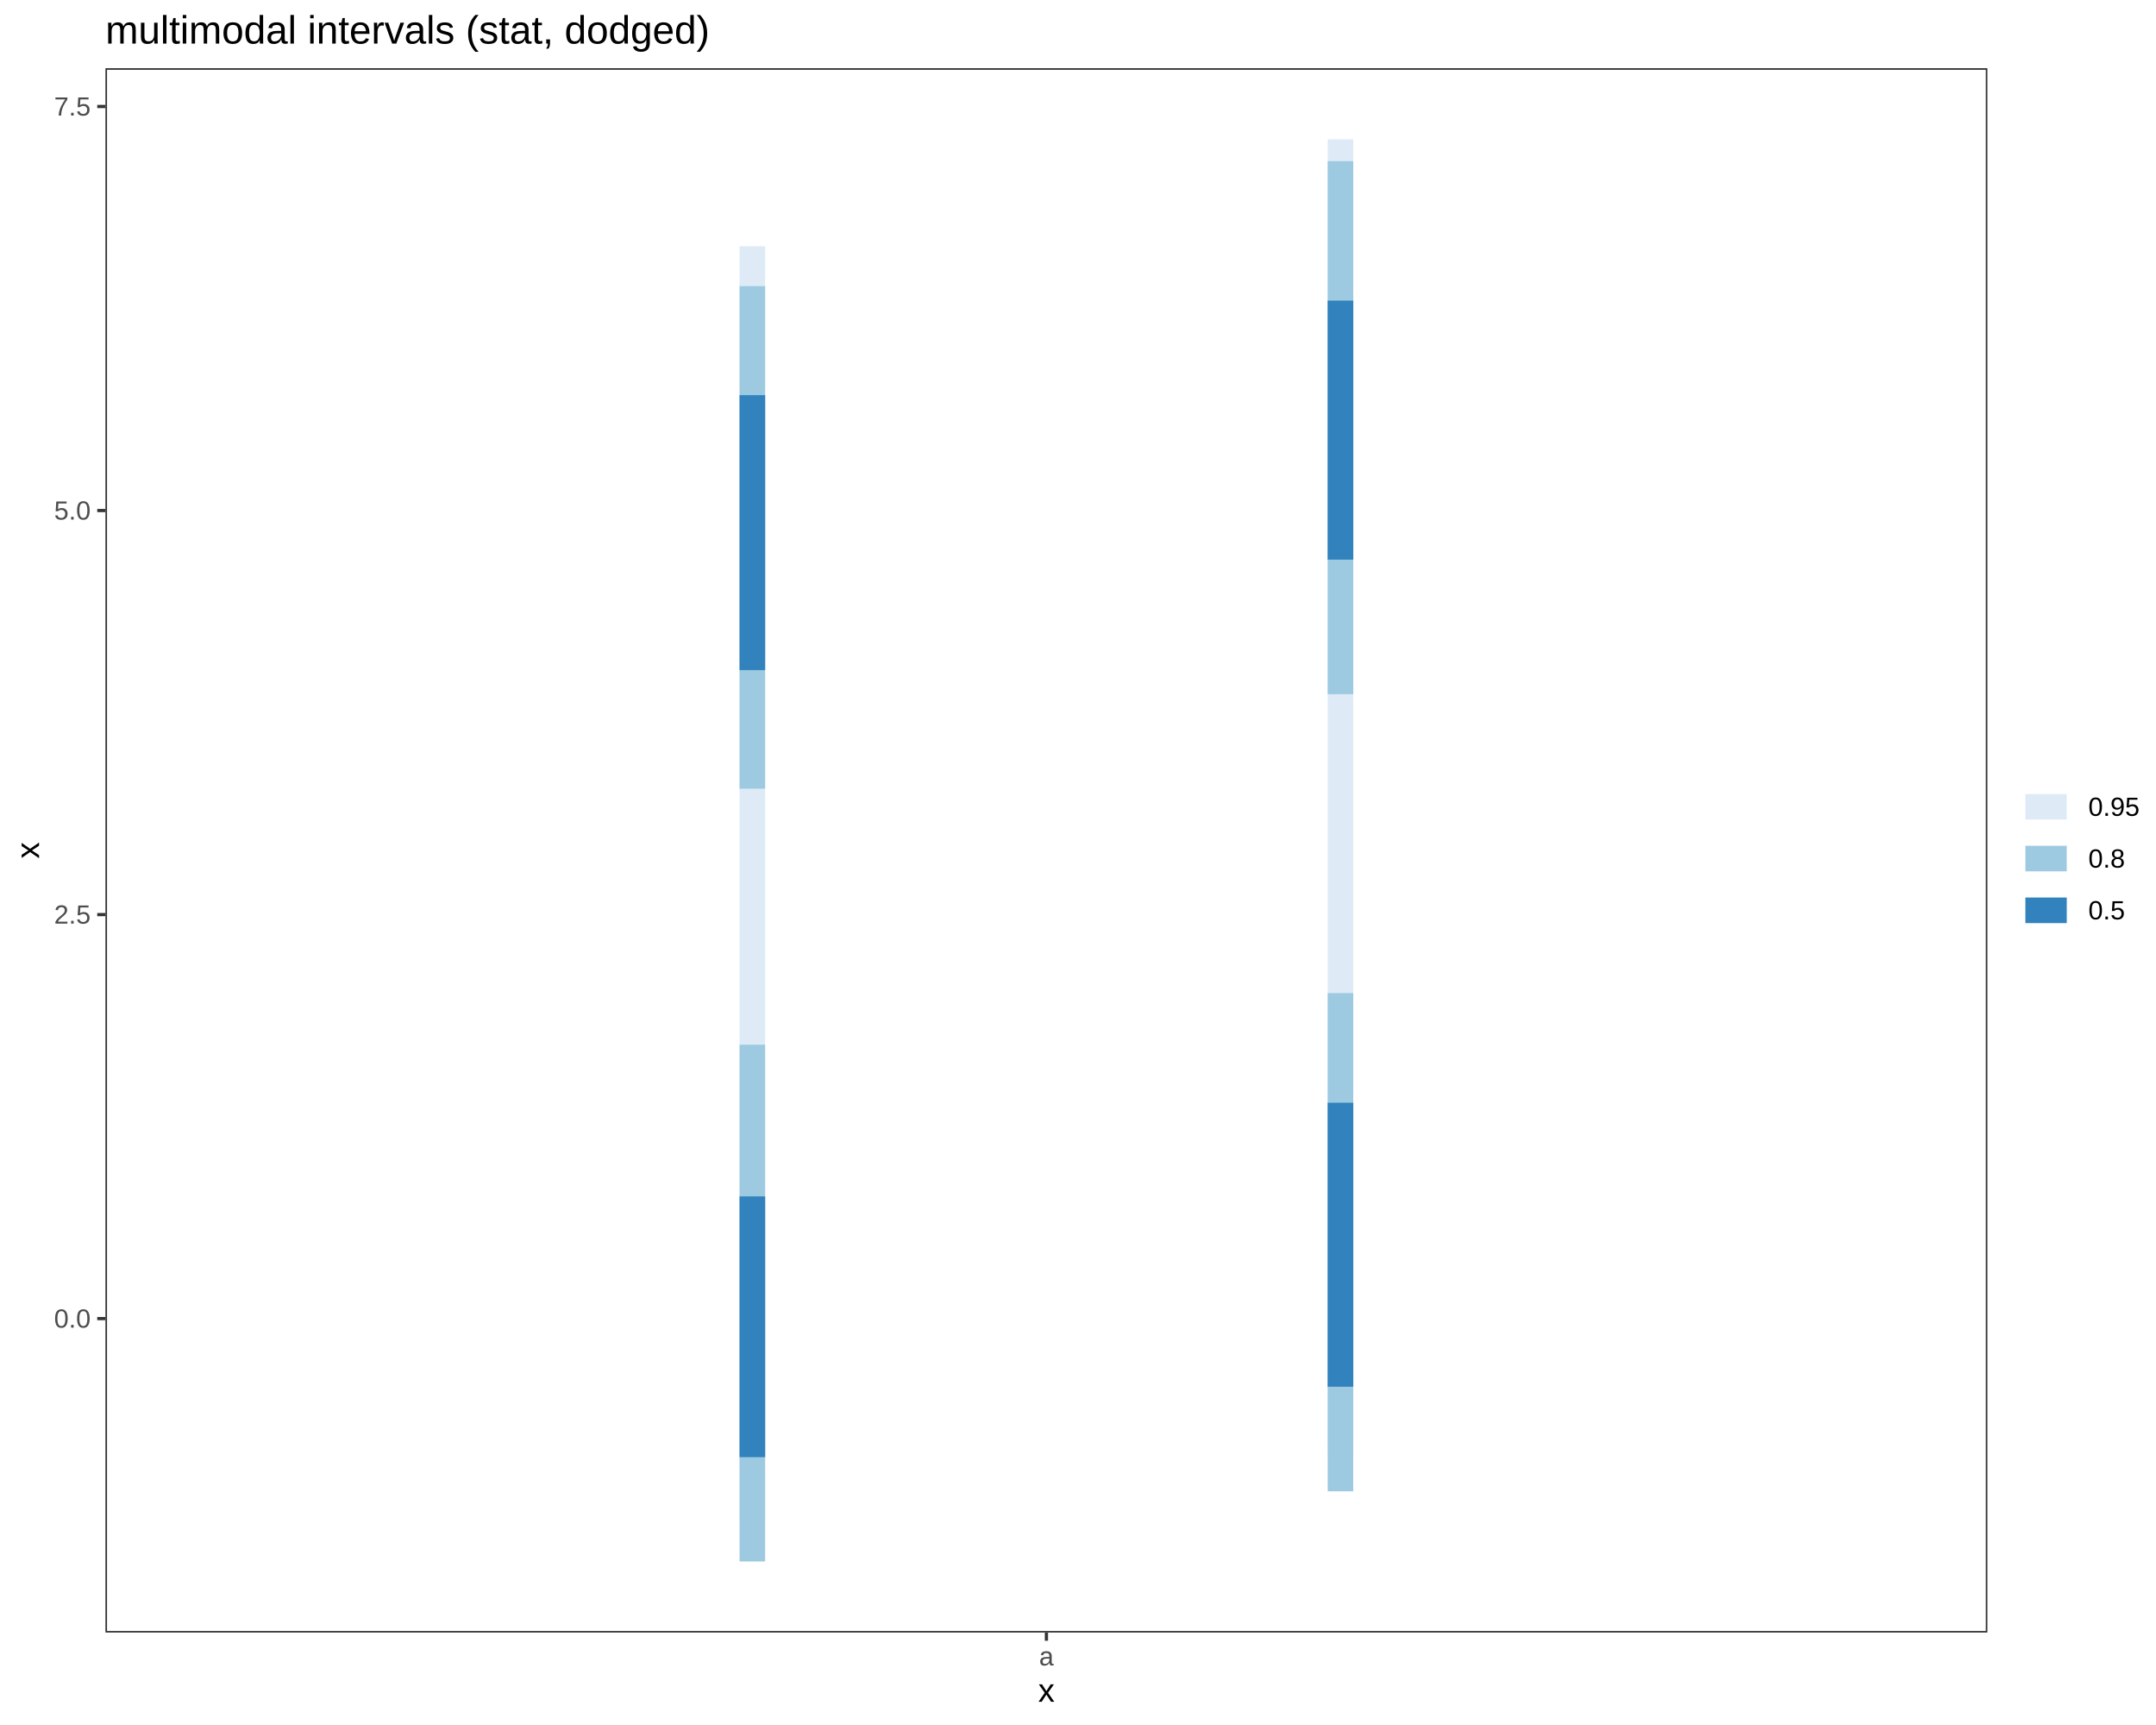
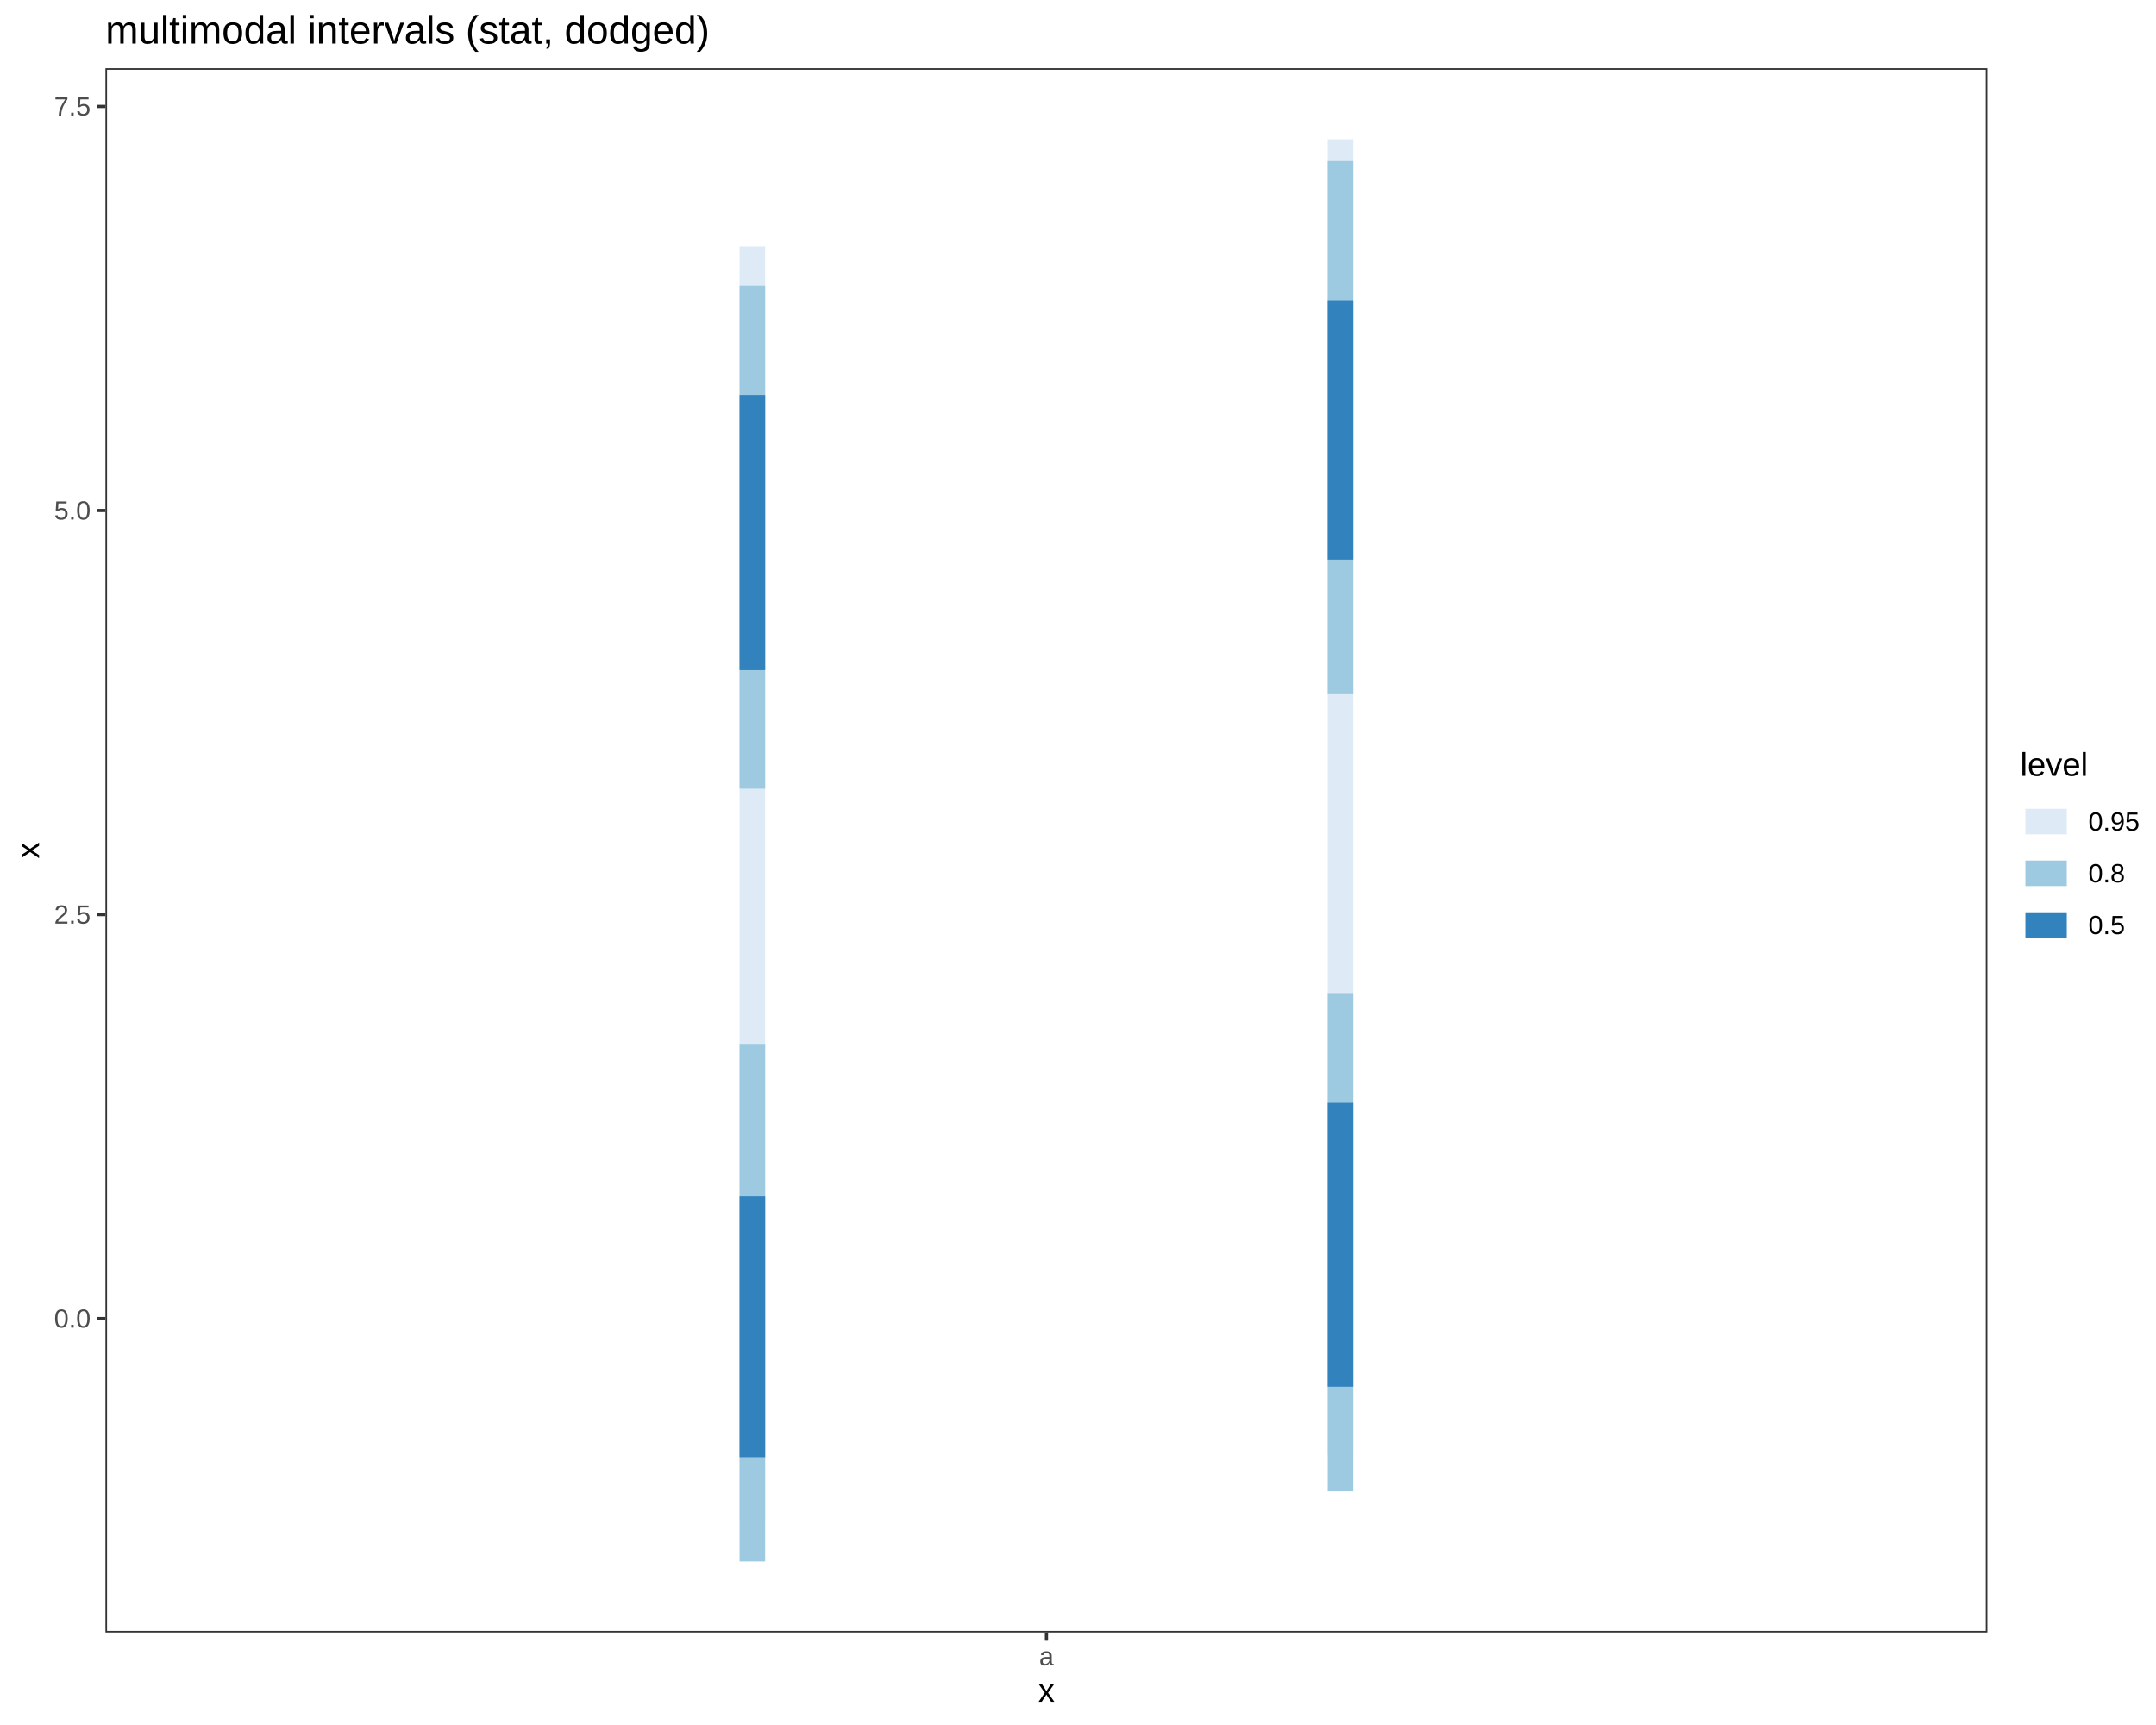
<svg xmlns="http://www.w3.org/2000/svg" viewBox="0 0 720.00 576.00">
  <defs>
    <style type="text/css">
    line, polyline, polygon, path, rect, circle {
      fill: none;
      stroke: #000000;
      stroke-linecap: round;
      stroke-linejoin: round;
      stroke-miterlimit: 10.00;
    }
  </style>
  </defs>
  <rect width="100%" height="100%" style="stroke: none; fill: #FFFFFF;" />
  <rect x="0.00" y="0.00" width="720.00" height="576.00" style="stroke-width: 1.07; stroke: #FFFFFF; fill: #FFFFFF;" />
  <defs>
    <clipPath id="cpMzUuMjF8NjYzLjY5fDU0NS4xM3wyMi43Nw==">
      <rect x="35.21" y="22.77" width="628.48" height="522.36" />
    </clipPath>
  </defs>
  <rect x="35.21" y="22.77" width="628.48" height="522.36" style="stroke-width: 1.07; stroke: none; fill: #FFFFFF;" clip-path="url(#cpMzUuMjF8NjYzLjY5fDU0NS4xM3wyMi43Nw==)" />
  <line x1="447.65" y1="485.69" x2="447.65" y2="46.52" style="stroke-width: 8.54; stroke: #DEEBF7; stroke-linecap: butt;" clip-path="url(#cpMzUuMjF8NjYzLjY5fDU0NS4xM3wyMi43Nw==)" />
  <line x1="447.65" y1="497.97" x2="447.65" y2="331.61" style="stroke-width: 8.54; stroke: #9ECAE1; stroke-linecap: butt;" clip-path="url(#cpMzUuMjF8NjYzLjY5fDU0NS4xM3wyMi43Nw==)" />
  <line x1="447.65" y1="231.80" x2="447.65" y2="53.79" style="stroke-width: 8.54; stroke: #9ECAE1; stroke-linecap: butt;" clip-path="url(#cpMzUuMjF8NjYzLjY5fDU0NS4xM3wyMi43Nw==)" />
  <line x1="447.65" y1="463.04" x2="447.65" y2="368.21" style="stroke-width: 8.54; stroke: #3182BD; stroke-linecap: butt;" clip-path="url(#cpMzUuMjF8NjYzLjY5fDU0NS4xM3wyMi43Nw==)" />
  <line x1="447.65" y1="186.88" x2="447.65" y2="100.37" style="stroke-width: 8.54; stroke: #3182BD; stroke-linecap: butt;" clip-path="url(#cpMzUuMjF8NjYzLjY5fDU0NS4xM3wyMi43Nw==)" />
  <line x1="251.25" y1="507.45" x2="251.25" y2="82.21" style="stroke-width: 8.54; stroke: #DEEBF7; stroke-linecap: butt;" clip-path="url(#cpMzUuMjF8NjYzLjY5fDU0NS4xM3wyMi43Nw==)" />
  <line x1="251.25" y1="521.39" x2="251.25" y2="348.83" style="stroke-width: 8.54; stroke: #9ECAE1; stroke-linecap: butt;" clip-path="url(#cpMzUuMjF8NjYzLjY5fDU0NS4xM3wyMi43Nw==)" />
  <line x1="251.25" y1="263.34" x2="251.25" y2="95.53" style="stroke-width: 8.54; stroke: #9ECAE1; stroke-linecap: butt;" clip-path="url(#cpMzUuMjF8NjYzLjY5fDU0NS4xM3wyMi43Nw==)" />
  <line x1="251.25" y1="486.56" x2="251.25" y2="399.49" style="stroke-width: 8.54; stroke: #3182BD; stroke-linecap: butt;" clip-path="url(#cpMzUuMjF8NjYzLjY5fDU0NS4xM3wyMi43Nw==)" />
  <line x1="251.25" y1="223.76" x2="251.25" y2="131.94" style="stroke-width: 8.54; stroke: #3182BD; stroke-linecap: butt;" clip-path="url(#cpMzUuMjF8NjYzLjY5fDU0NS4xM3wyMi43Nw==)" />
  <rect x="35.21" y="22.77" width="628.48" height="522.36" style="stroke-width: 1.07; stroke: #333333;" clip-path="url(#cpMzUuMjF8NjYzLjY5fDU0NS4xM3wyMi43Nw==)" />
  <defs>
    <clipPath id="cpMC4wMHw3MjAuMDB8NTc2LjAwfDAuMDA=">
      <rect x="0.00" y="0.00" width="720.00" height="576.00" />
    </clipPath>
  </defs>
  <g clip-path="url(#cpMC4wMHw3MjAuMDB8NTc2LjAwfDAuMDA=)">
    <text x="18.06" y="443.33" style="font-size: 8.80px; fill: #4D4D4D; font-family: Liberation Sans;" textLength="12.22px" lengthAdjust="spacingAndGlyphs">0.0</text>
  </g>
  <g clip-path="url(#cpMC4wMHw3MjAuMDB8NTc2LjAwfDAuMDA=)">
    <text x="18.06" y="308.41" style="font-size: 8.80px; fill: #4D4D4D; font-family: Liberation Sans;" textLength="12.22px" lengthAdjust="spacingAndGlyphs">2.5</text>
  </g>
  <g clip-path="url(#cpMC4wMHw3MjAuMDB8NTc2LjAwfDAuMDA=)">
    <text x="18.06" y="173.50" style="font-size: 8.80px; fill: #4D4D4D; font-family: Liberation Sans;" textLength="12.22px" lengthAdjust="spacingAndGlyphs">5.0</text>
  </g>
  <g clip-path="url(#cpMC4wMHw3MjAuMDB8NTc2LjAwfDAuMDA=)">
    <text x="18.06" y="38.59" style="font-size: 8.80px; fill: #4D4D4D; font-family: Liberation Sans;" textLength="12.22px" lengthAdjust="spacingAndGlyphs">7.5</text>
  </g>
  <polyline points="32.47,440.30 35.21,440.30 " style="stroke-width: 1.07; stroke: #333333; stroke-linecap: butt;" clip-path="url(#cpMC4wMHw3MjAuMDB8NTc2LjAwfDAuMDA=)" />
  <polyline points="32.47,305.39 35.21,305.39 " style="stroke-width: 1.07; stroke: #333333; stroke-linecap: butt;" clip-path="url(#cpMC4wMHw3MjAuMDB8NTc2LjAwfDAuMDA=)" />
  <polyline points="32.47,170.48 35.21,170.48 " style="stroke-width: 1.07; stroke: #333333; stroke-linecap: butt;" clip-path="url(#cpMC4wMHw3MjAuMDB8NTc2LjAwfDAuMDA=)" />
  <polyline points="32.47,35.56 35.21,35.56 " style="stroke-width: 1.07; stroke: #333333; stroke-linecap: butt;" clip-path="url(#cpMC4wMHw3MjAuMDB8NTc2LjAwfDAuMDA=)" />
  <polyline points="349.45,547.87 349.45,545.13 " style="stroke-width: 1.07; stroke: #333333; stroke-linecap: butt;" clip-path="url(#cpMC4wMHw3MjAuMDB8NTc2LjAwfDAuMDA=)" />
  <g clip-path="url(#cpMC4wMHw3MjAuMDB8NTc2LjAwfDAuMDA=)">
    <text x="347.01" y="556.11" style="font-size: 8.80px; fill: #4D4D4D; font-family: Liberation Sans;" textLength="4.89px" lengthAdjust="spacingAndGlyphs">a</text>
  </g>
  <g clip-path="url(#cpMC4wMHw3MjAuMDB8NTc2LjAwfDAuMDA=)">
    <text x="346.70" y="568.24" style="font-size: 11.00px; font-family: Liberation Sans;" textLength="5.50px" lengthAdjust="spacingAndGlyphs">x</text>
  </g>
  <g clip-path="url(#cpMC4wMHw3MjAuMDB8NTc2LjAwfDAuMDA=)">
    <text transform="translate(13.04,286.70) rotate(-90)" style="font-size: 11.00px; font-family: Liberation Sans;" textLength="5.50px" lengthAdjust="spacingAndGlyphs">x</text>
  </g>
-   <rect x="674.65" y="255.29" width="39.87" height="57.32" style="stroke-width: 1.07; stroke: none; fill: #FFFFFF;" clip-path="url(#cpMC4wMHw3MjAuMDB8NTc2LjAwfDAuMDA=)" />
-   <rect x="674.65" y="260.77" width="17.28" height="17.28" style="stroke-width: 1.07; stroke: none; fill: #FFFFFF;" clip-path="url(#cpMC4wMHw3MjAuMDB8NTc2LjAwfDAuMDA=)" />
-   <line x1="676.38" y1="269.41" x2="690.20" y2="269.41" style="stroke-width: 8.54; stroke: #DEEBF7; stroke-linecap: butt;" clip-path="url(#cpMC4wMHw3MjAuMDB8NTc2LjAwfDAuMDA=)" />
-   <rect x="674.65" y="278.05" width="17.28" height="17.28" style="stroke-width: 1.07; stroke: none; fill: #FFFFFF;" clip-path="url(#cpMC4wMHw3MjAuMDB8NTc2LjAwfDAuMDA=)" />
-   <line x1="676.38" y1="286.69" x2="690.20" y2="286.69" style="stroke-width: 8.54; stroke: #9ECAE1; stroke-linecap: butt;" clip-path="url(#cpMC4wMHw3MjAuMDB8NTc2LjAwfDAuMDA=)" />
-   <rect x="674.65" y="295.33" width="17.28" height="17.28" style="stroke-width: 1.07; stroke: none; fill: #FFFFFF;" clip-path="url(#cpMC4wMHw3MjAuMDB8NTc2LjAwfDAuMDA=)" />
-   <line x1="676.38" y1="303.97" x2="690.20" y2="303.97" style="stroke-width: 8.54; stroke: #3182BD; stroke-linecap: butt;" clip-path="url(#cpMC4wMHw3MjAuMDB8NTc2LjAwfDAuMDA=)" />
+   <rect x="674.65" y="250.37" width="39.87" height="67.16" style="stroke-width: 1.07; stroke: none; fill: #FFFFFF;" clip-path="url(#cpMC4wMHw3MjAuMDB8NTc2LjAwfDAuMDA=)" />
  <g clip-path="url(#cpMC4wMHw3MjAuMDB8NTc2LjAwfDAuMDA=)">
-     <text x="697.41" y="272.43" style="font-size: 8.80px; font-family: Liberation Sans;" textLength="17.11px" lengthAdjust="spacingAndGlyphs">0.95</text>
+     <text x="674.65" y="259.07" style="font-size: 11.00px; font-family: Liberation Sans;" textLength="22.62px" lengthAdjust="spacingAndGlyphs">level</text>
+   </g>
+   <rect x="674.65" y="265.69" width="17.28" height="17.28" style="stroke-width: 1.07; stroke: none; fill: #FFFFFF;" clip-path="url(#cpMC4wMHw3MjAuMDB8NTc2LjAwfDAuMDA=)" />
+   <line x1="676.38" y1="274.33" x2="690.20" y2="274.33" style="stroke-width: 8.54; stroke: #DEEBF7; stroke-linecap: butt;" clip-path="url(#cpMC4wMHw3MjAuMDB8NTc2LjAwfDAuMDA=)" />
+   <rect x="674.65" y="282.97" width="17.28" height="17.28" style="stroke-width: 1.07; stroke: none; fill: #FFFFFF;" clip-path="url(#cpMC4wMHw3MjAuMDB8NTc2LjAwfDAuMDA=)" />
+   <line x1="676.38" y1="291.61" x2="690.20" y2="291.61" style="stroke-width: 8.54; stroke: #9ECAE1; stroke-linecap: butt;" clip-path="url(#cpMC4wMHw3MjAuMDB8NTc2LjAwfDAuMDA=)" />
+   <rect x="674.65" y="300.25" width="17.28" height="17.28" style="stroke-width: 1.07; stroke: none; fill: #FFFFFF;" clip-path="url(#cpMC4wMHw3MjAuMDB8NTc2LjAwfDAuMDA=)" />
+   <line x1="676.38" y1="308.89" x2="690.20" y2="308.89" style="stroke-width: 8.54; stroke: #3182BD; stroke-linecap: butt;" clip-path="url(#cpMC4wMHw3MjAuMDB8NTc2LjAwfDAuMDA=)" />
+   <g clip-path="url(#cpMC4wMHw3MjAuMDB8NTc2LjAwfDAuMDA=)">
+     <text x="697.41" y="277.36" style="font-size: 8.80px; font-family: Liberation Sans;" textLength="17.11px" lengthAdjust="spacingAndGlyphs">0.95</text>
  </g>
  <g clip-path="url(#cpMC4wMHw3MjAuMDB8NTc2LjAwfDAuMDA=)">
-     <text x="697.41" y="289.71" style="font-size: 8.80px; font-family: Liberation Sans;" textLength="12.22px" lengthAdjust="spacingAndGlyphs">0.8</text>
+     <text x="697.41" y="294.64" style="font-size: 8.80px; font-family: Liberation Sans;" textLength="12.22px" lengthAdjust="spacingAndGlyphs">0.8</text>
  </g>
  <g clip-path="url(#cpMC4wMHw3MjAuMDB8NTc2LjAwfDAuMDA=)">
-     <text x="697.41" y="306.99" style="font-size: 8.80px; font-family: Liberation Sans;" textLength="12.22px" lengthAdjust="spacingAndGlyphs">0.5</text>
+     <text x="697.41" y="311.92" style="font-size: 8.80px; font-family: Liberation Sans;" textLength="12.22px" lengthAdjust="spacingAndGlyphs">0.5</text>
  </g>
  <g clip-path="url(#cpMC4wMHw3MjAuMDB8NTc2LjAwfDAuMDA=)">
    <text x="35.21" y="14.56" style="font-size: 13.20px; font-family: Liberation Sans;" textLength="201.45px" lengthAdjust="spacingAndGlyphs">multimodal intervals (stat, dodged)</text>
  </g>
</svg>
